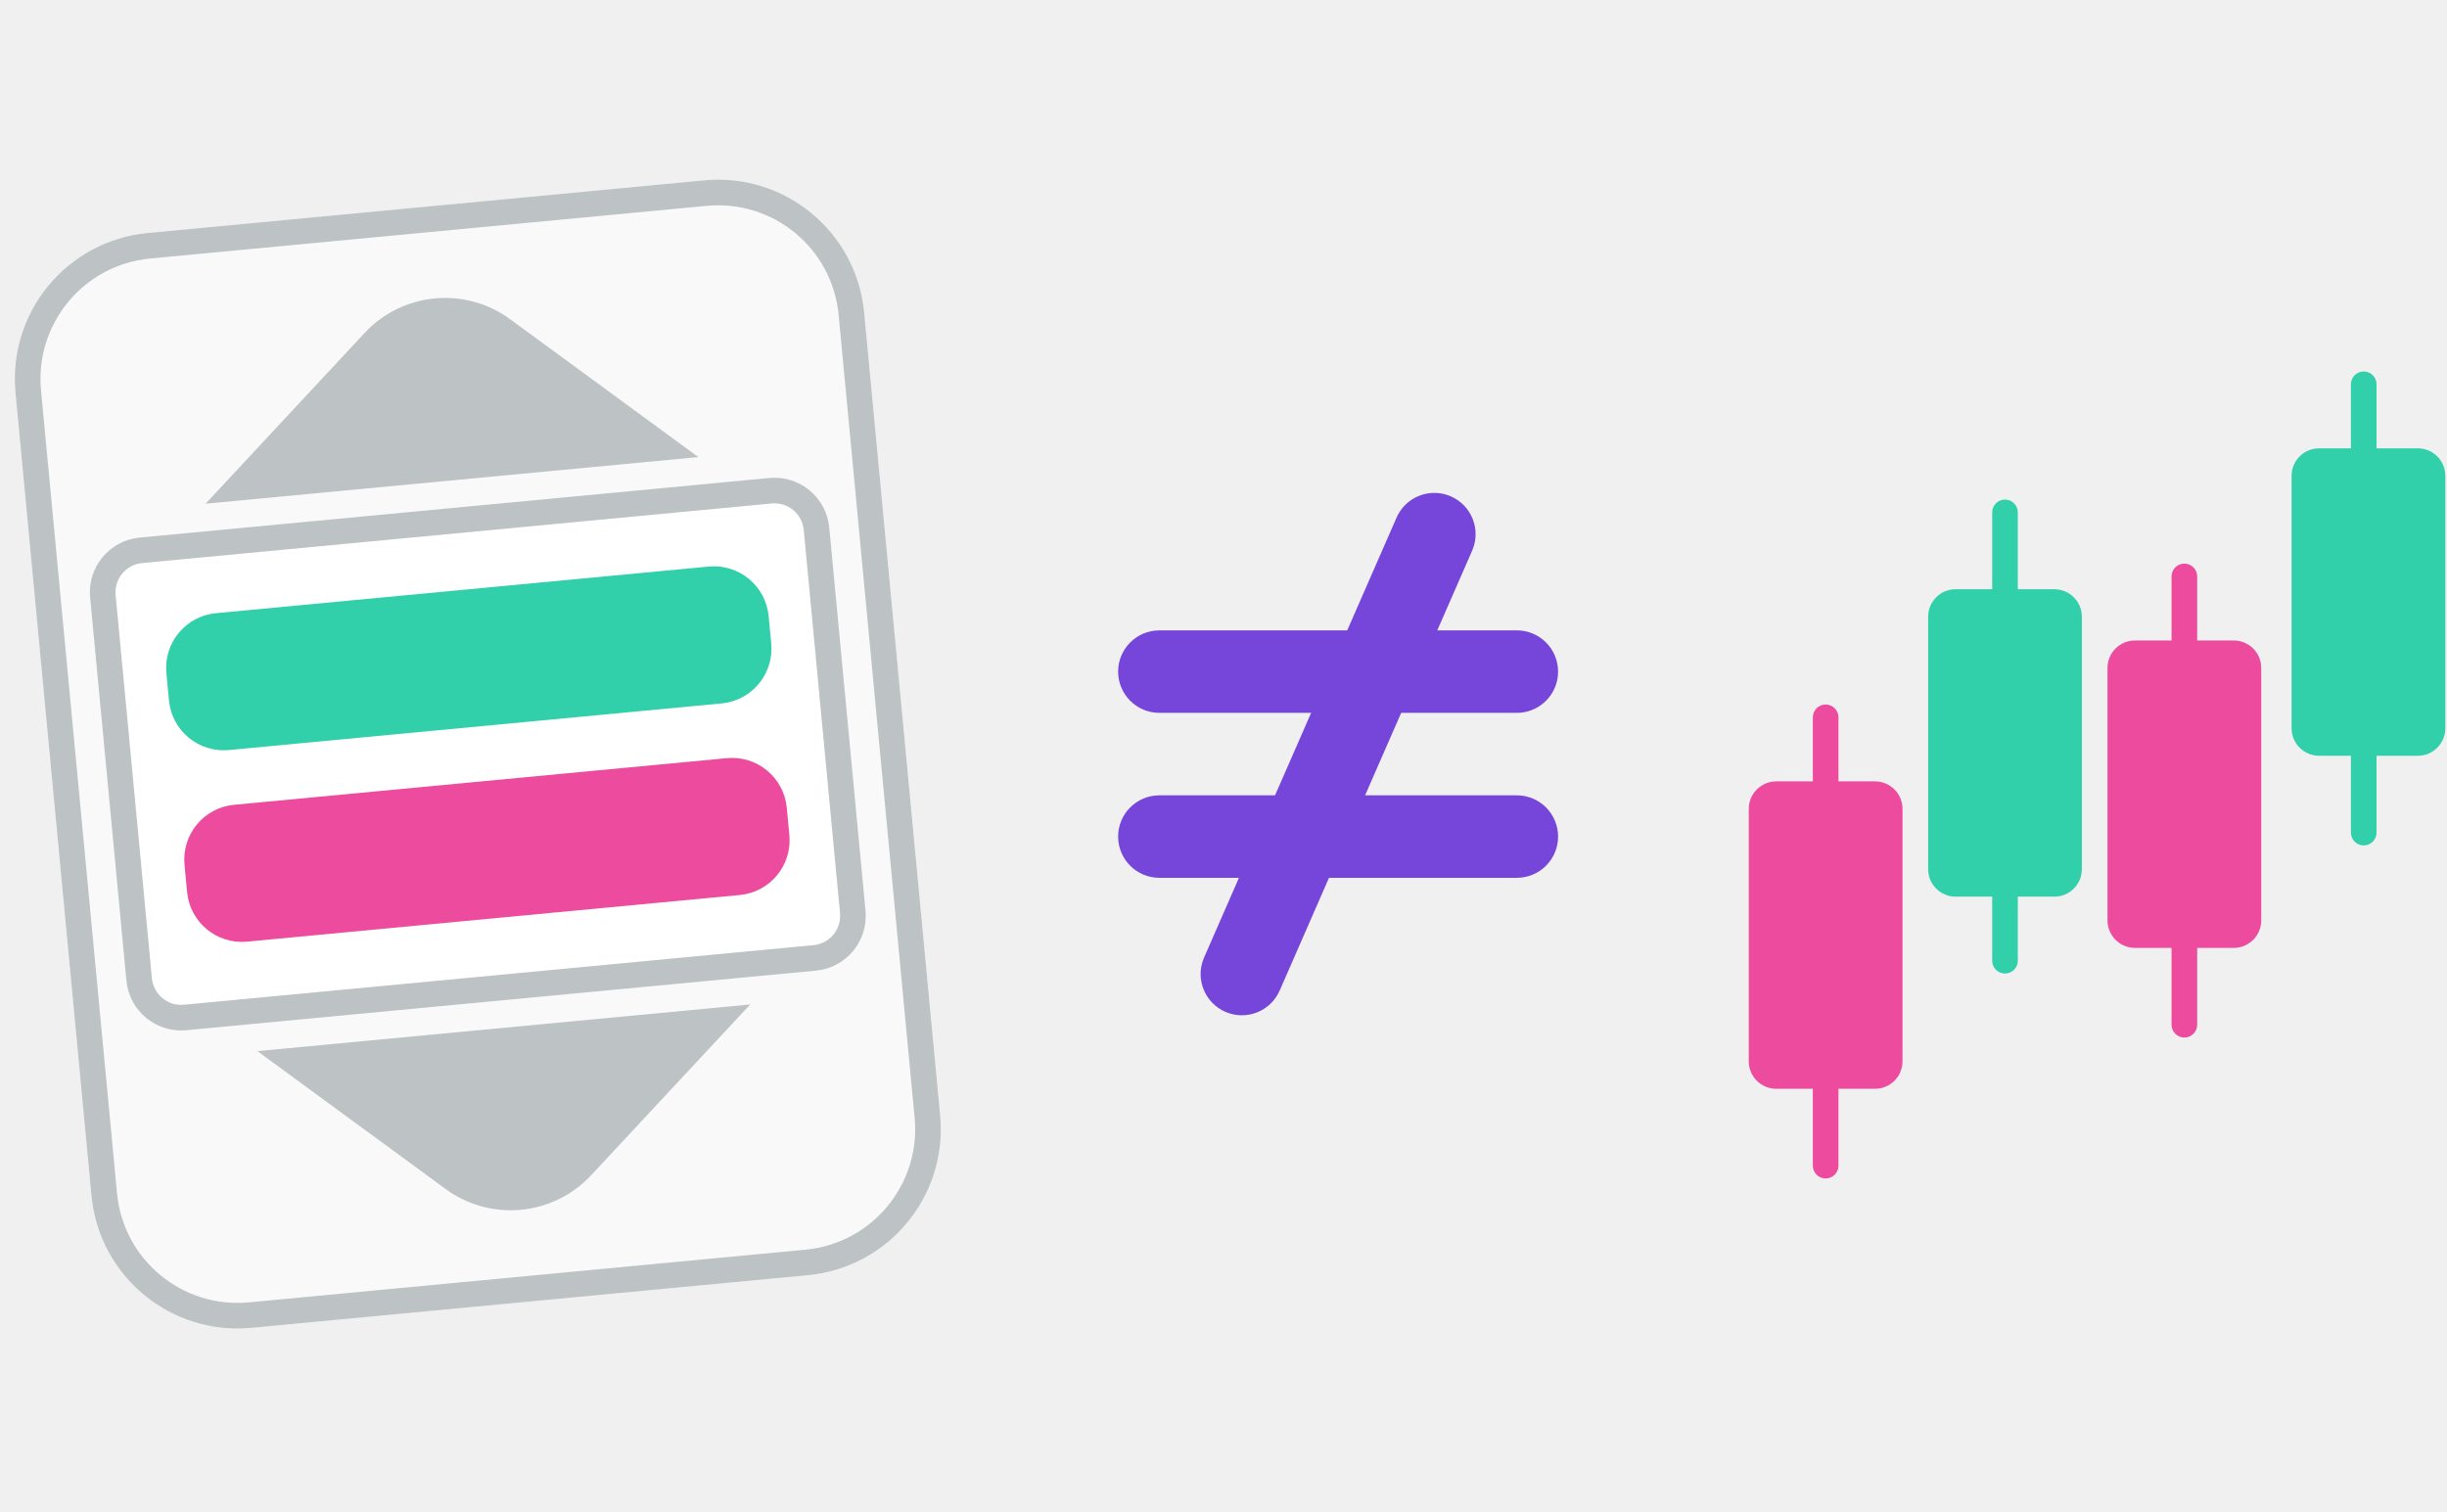
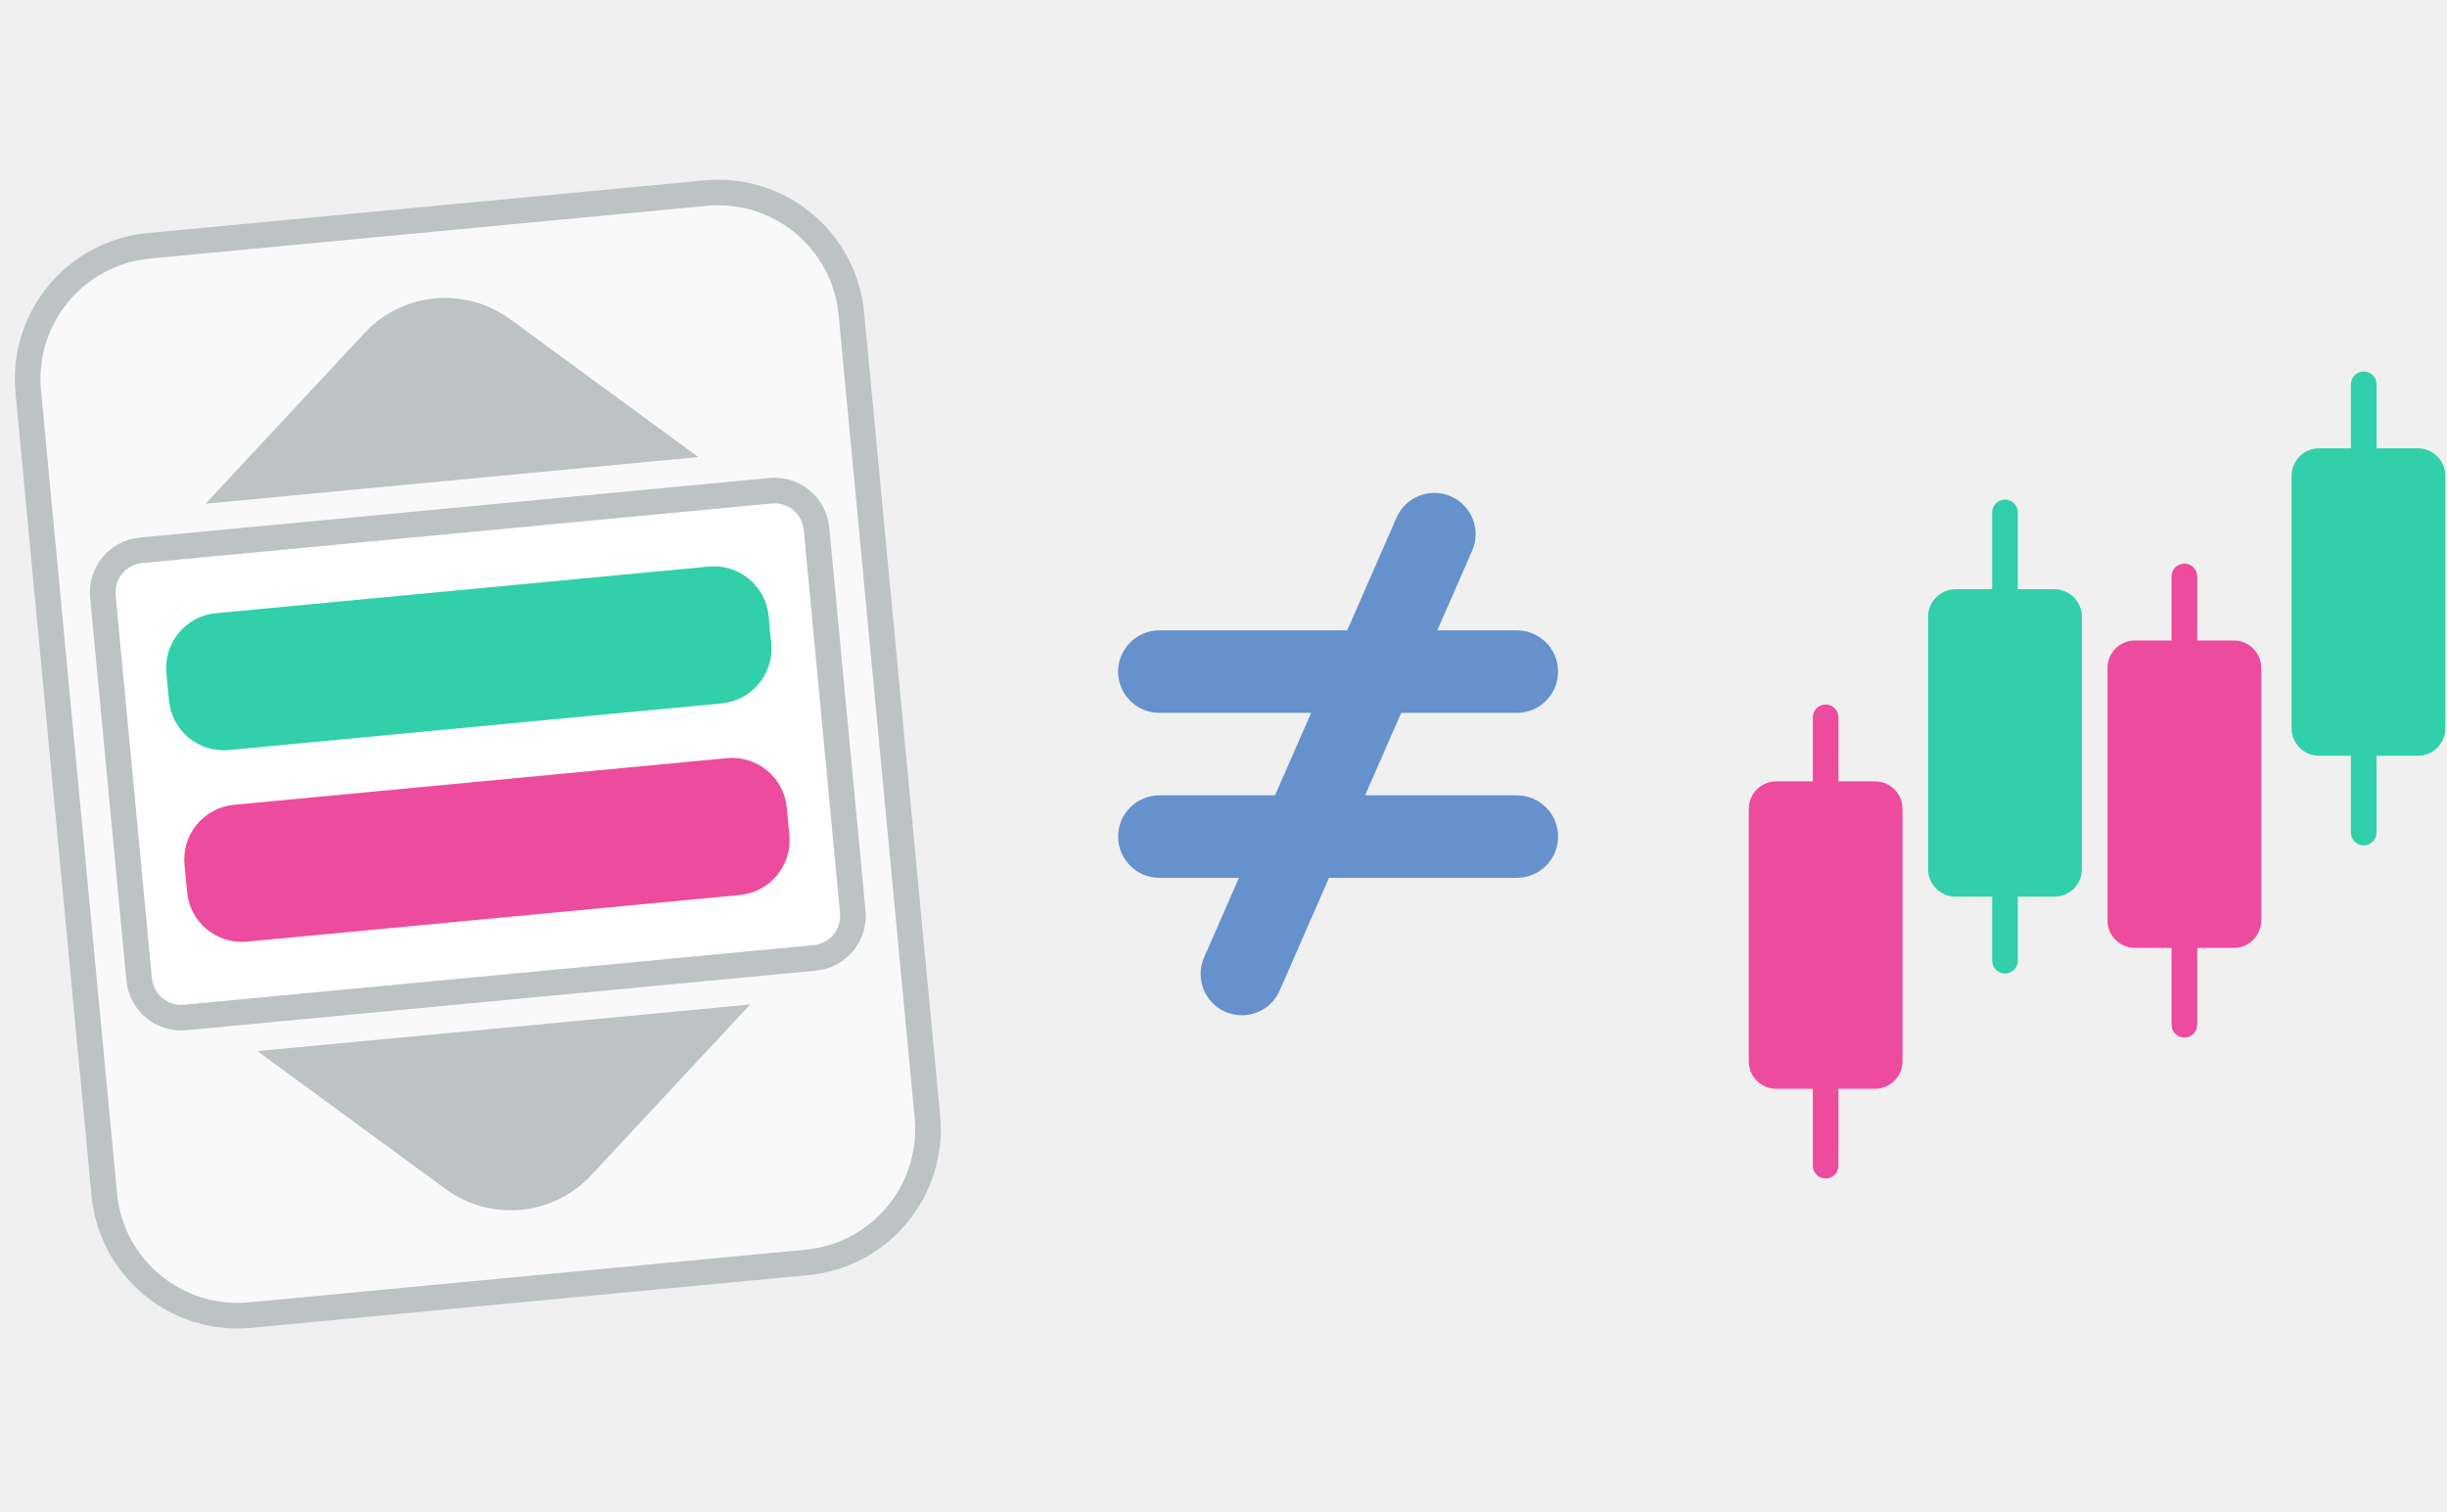
<svg xmlns="http://www.w3.org/2000/svg" width="191" height="118" fill="none" viewBox="0 0 191 118">
  <path fill="#ED4B9E" d="M170.5 81C169.948 81 169.5 80.552 169.5 80L169.5 45C169.5 44.448 169.948 44 170.5 44C171.052 44 171.5 44.448 171.5 45L171.5 80C171.5 80.552 171.052 81 170.5 81Z" />
  <path fill="#ED4B9E" d="M142.5 92C141.948 92 141.5 91.552 141.5 91L141.5 56C141.5 55.448 141.948 55 142.5 55C143.052 55 143.5 55.448 143.5 56L143.5 91C143.5 91.552 143.052 92 142.5 92Z" />
  <path fill="#31D0AA" d="M156.5 76C155.948 76 155.5 75.552 155.5 75L155.5 40C155.5 39.448 155.948 39 156.5 39C157.052 39 157.5 39.448 157.5 40L157.5 75C157.5 75.552 157.052 76 156.5 76Z" />
  <path fill="#31D0AA" d="M184.5 66C183.948 66 183.5 65.552 183.5 65L183.5 30C183.5 29.448 183.948 29 184.5 29C185.052 29 185.5 29.448 185.5 30L185.5 65C185.5 65.552 185.052 66 184.5 66Z" />
  <path fill="#ED4B9E" d="M166.646 74C165.461 74 164.5 73.039 164.5 71.854L164.5 52.146C164.5 50.961 165.461 50 166.646 50L174.354 50C175.539 50 176.5 50.961 176.5 52.146L176.5 71.854C176.5 73.039 175.539 74 174.354 74L166.646 74Z" />
  <path fill="#ED4B9E" d="M138.646 85C137.461 85 136.5 84.039 136.5 82.854L136.5 63.146C136.5 61.961 137.461 61 138.646 61L146.354 61C147.539 61 148.5 61.961 148.5 63.146L148.5 82.854C148.5 84.039 147.539 85 146.354 85L138.646 85Z" />
  <path fill="#31D0AA" d="M152.646 70C151.461 70 150.5 69.039 150.5 67.854L150.5 48.146C150.5 46.961 151.461 46 152.646 46L160.354 46C161.539 46 162.5 46.961 162.5 48.146L162.5 67.854C162.5 69.039 161.539 70 160.354 70L152.646 70Z" />
  <path fill="#31D0AA" d="M181.015 59C179.83 59 178.869 58.039 178.869 56.854L178.869 37.146C178.869 35.961 179.83 35 181.015 35L188.722 35C189.908 35 190.869 35.961 190.869 37.146L190.869 56.854C190.869 58.039 189.908 59 188.722 59L181.015 59Z" />
  <path fill="#FAF9FA" d="M1.21 30.666C0.614 24.372 5.234 18.787 11.528 18.191L54.976 14.079C61.27 13.483 66.855 18.102 67.451 24.396L73.383 87.076C73.979 93.37 69.359 98.955 63.065 99.55L19.617 103.663C13.323 104.258 7.738 99.639 7.142 93.345L1.21 30.666Z" />
  <path fill="#BDC2C4" fill-rule="evenodd" d="M55.164 16.07L11.716 20.182C6.522 20.674 2.71 25.283 3.201 30.477L9.134 93.157C9.625 98.351 14.235 102.163 19.429 101.672L62.877 97.559C68.071 97.068 71.883 92.458 71.392 87.264L65.46 24.585C64.968 19.39 60.359 15.578 55.164 16.07ZM11.528 18.191C5.234 18.787 0.614 24.372 1.21 30.666L7.142 93.345C7.738 99.639 13.323 104.258 19.617 103.663L63.065 99.55C69.359 98.955 73.979 93.37 73.383 87.076L67.451 24.396C66.855 18.102 61.27 13.483 54.976 14.079L11.528 18.191Z" clip-rule="evenodd" />
  <path fill="#fff" d="M7.034 46.644C6.811 44.283 8.543 42.189 10.903 41.966L60.05 37.314C62.41 37.091 64.504 38.823 64.728 41.183L67.559 71.098C67.782 73.459 66.05 75.553 63.69 75.776L14.544 80.428C12.183 80.651 10.089 78.919 9.866 76.559L7.034 46.644Z" />
  <path fill="#BDC2C4" fill-rule="evenodd" d="M60.238 39.305L11.092 43.957C9.831 44.076 8.906 45.195 9.025 46.455L11.857 76.37C11.976 77.631 13.095 78.556 14.355 78.437L63.501 73.785C64.762 73.666 65.687 72.547 65.568 71.287L62.736 41.372C62.617 40.111 61.498 39.186 60.238 39.305ZM10.903 41.966C8.543 42.189 6.811 44.283 7.034 46.644L9.866 76.559C10.089 78.919 12.183 80.651 14.544 80.428L63.69 75.776C66.05 75.553 67.782 73.459 67.559 71.098L64.728 41.183C64.504 38.823 62.41 37.091 60.05 37.314L10.903 41.966Z" clip-rule="evenodd" />
  <path fill="#ED4B9E" d="M14.402 67.505C14.179 65.145 15.911 63.051 18.271 62.828L56.734 59.187C59.094 58.964 61.188 60.696 61.412 63.056L61.614 65.193C61.837 67.553 60.105 69.648 57.745 69.871L19.282 73.511C16.922 73.735 14.828 72.002 14.604 69.642L14.402 67.505Z" />
  <path fill="#31D0AA" d="M12.987 52.548C12.763 50.188 14.495 48.093 16.856 47.87L55.318 44.23C57.678 44.006 59.773 45.739 59.996 48.099L60.198 50.236C60.422 52.596 58.689 54.69 56.329 54.914L17.867 58.554C15.507 58.777 13.412 57.045 13.189 54.685L12.987 52.548Z" />
  <path fill="#BDC2C4" d="M16.047 39.322L28.459 25.993C31.425 22.808 36.305 22.346 39.816 24.918L54.509 35.682L16.047 39.322Z" />
  <path fill="#BDC2C4" d="M20.091 82.058L34.784 92.823C38.295 95.395 43.175 94.933 46.141 91.748L58.554 78.418L20.091 82.058Z" />
-   <path fill="#7645D9" fill-rule="evenodd" d="M87.275 52.431C87.275 50.653 88.716 49.212 90.495 49.212H118.397C120.175 49.212 121.616 50.653 121.616 52.431C121.616 54.209 120.175 55.651 118.397 55.651H90.495C88.716 55.651 87.275 54.209 87.275 52.431Z" clip-rule="evenodd" />
-   <path fill="#7645D9" fill-rule="evenodd" d="M87.275 65.309C87.275 63.531 88.716 62.09 90.495 62.09H118.397C120.175 62.09 121.616 63.531 121.616 65.309C121.616 67.087 120.175 68.529 118.397 68.529H90.495C88.716 68.529 87.275 67.087 87.275 65.309Z" clip-rule="evenodd" />
-   <path fill="#7645D9" fill-rule="evenodd" d="M95.644 78.991C94.015 78.278 93.272 76.38 93.984 74.751L109.008 40.409C109.721 38.78 111.619 38.037 113.248 38.75C114.877 39.463 115.62 41.361 114.908 42.99L99.884 77.331C99.171 78.96 97.273 79.703 95.644 78.991Z" clip-rule="evenodd" />
+   <path fill="#6591cd" fill-rule="evenodd" d="M87.275 52.431C87.275 50.653 88.716 49.212 90.495 49.212H118.397C120.175 49.212 121.616 50.653 121.616 52.431C121.616 54.209 120.175 55.651 118.397 55.651H90.495C88.716 55.651 87.275 54.209 87.275 52.431Z" clip-rule="evenodd" />
+   <path fill="#6591cd" fill-rule="evenodd" d="M87.275 65.309C87.275 63.531 88.716 62.09 90.495 62.09H118.397C120.175 62.09 121.616 63.531 121.616 65.309C121.616 67.087 120.175 68.529 118.397 68.529H90.495C88.716 68.529 87.275 67.087 87.275 65.309Z" clip-rule="evenodd" />
+   <path fill="#6591cd" fill-rule="evenodd" d="M95.644 78.991C94.015 78.278 93.272 76.38 93.984 74.751L109.008 40.409C109.721 38.78 111.619 38.037 113.248 38.75C114.877 39.463 115.62 41.361 114.908 42.99L99.884 77.331C99.171 78.96 97.273 79.703 95.644 78.991Z" clip-rule="evenodd" />
</svg>
